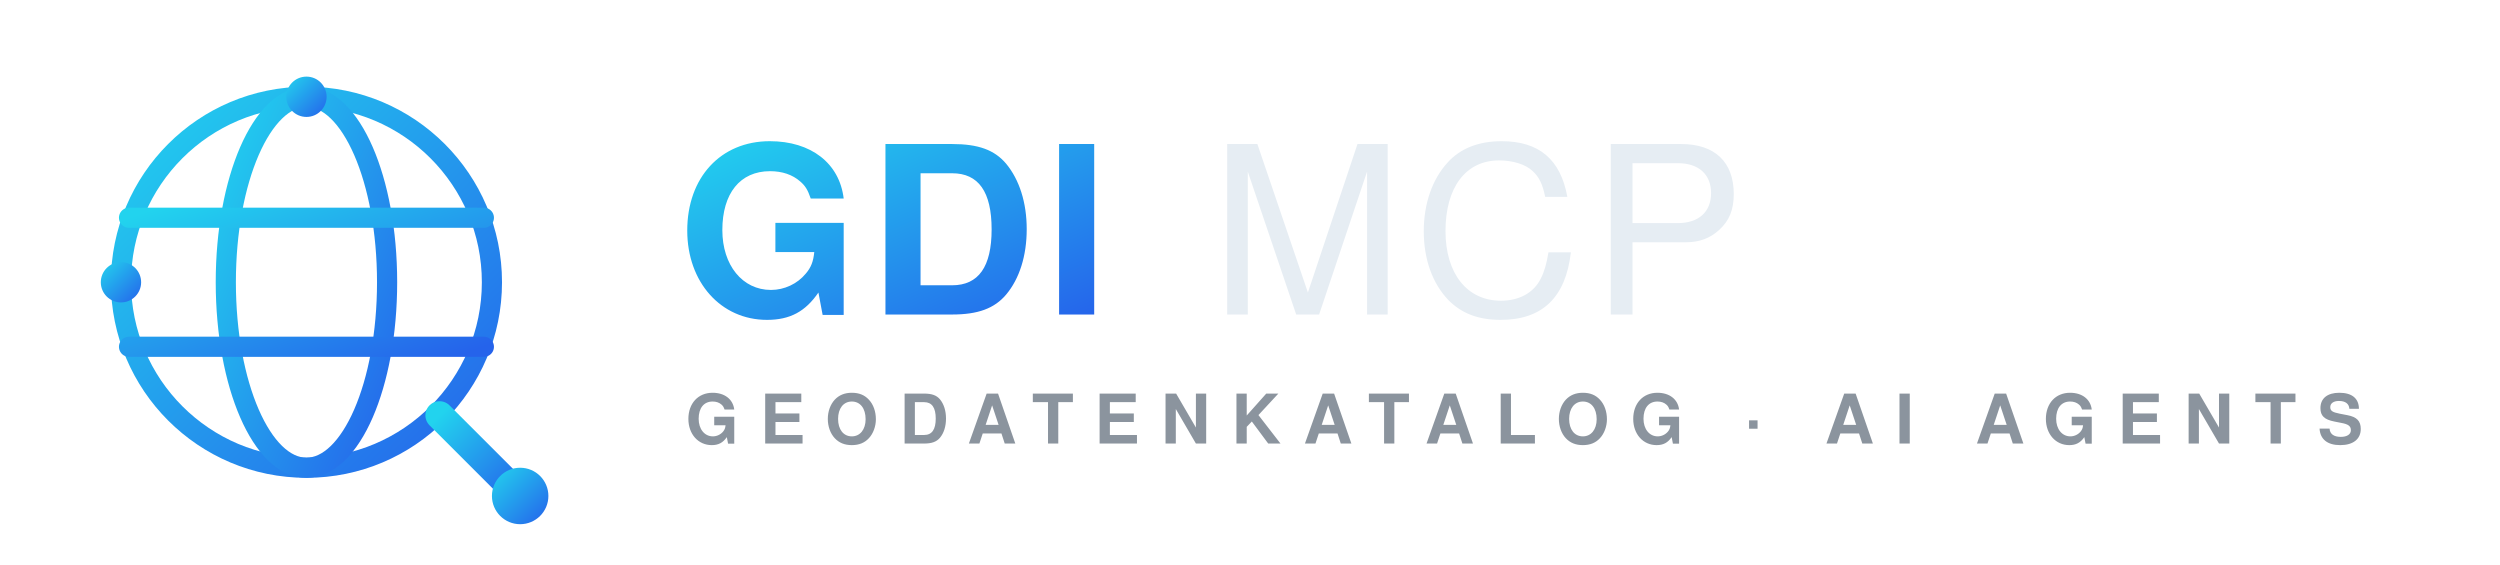
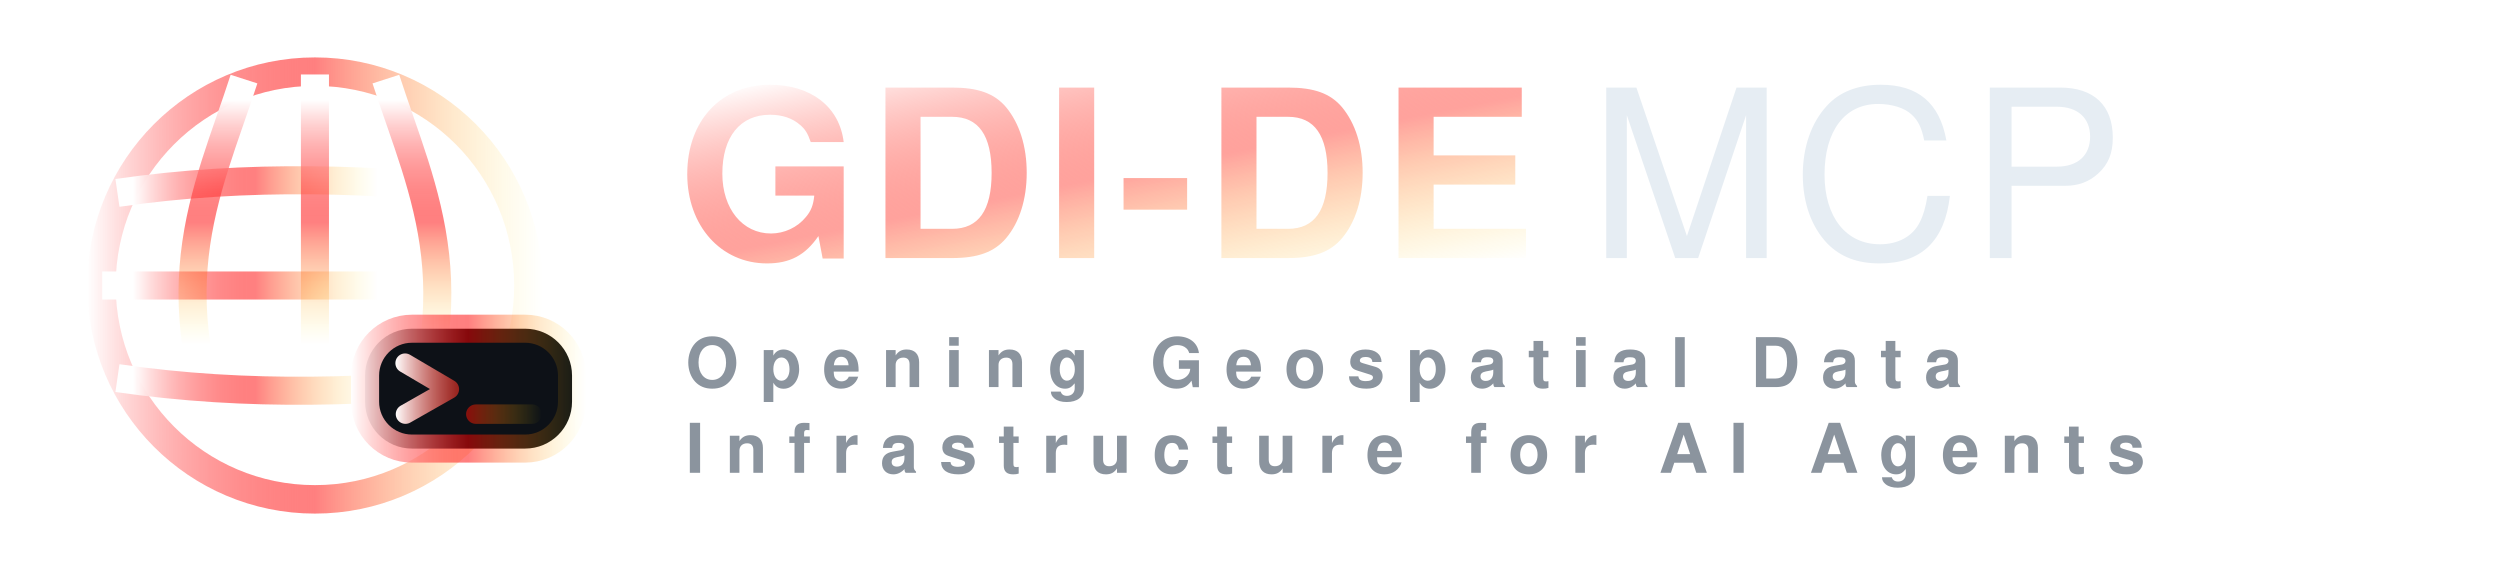
- <svg xmlns="http://www.w3.org/2000/svg" width="620" height="140" viewBox="0 0 620 140" role="img" aria-label="GDI Catalogue MCP">
-   <defs>
+ <svg xmlns="http://www.w3.org/2000/svg" xmlns:xlink="http://www.w3.org/1999/xlink" width="620" height="140" viewBox="0 0 620 140" role="img" aria-label="GDI Catalogue MCP" version="1.1" id="svg7">
+   <defs id="defs2">
+     <linearGradient id="linearGradient31">
+       <stop style="stop-color:#ffffff;stop-opacity:1;" offset="0" id="stop32" />
+       <stop style="stop-color:#ff0f00;stop-opacity:0.5;" offset="0.5" id="stop34" />
+       <stop style="stop-color:#fff500;stop-opacity:0;" offset="1" id="stop33" />
+     </linearGradient>
+     <linearGradient id="linearGradient28">
+       <stop style="stop-color:#ffffff;stop-opacity:1;" offset="0" id="stop29" />
+       <stop style="stop-color:#ff0000;stop-opacity:0.5;" offset="0.5" id="stop31" />
+       <stop style="stop-color:#ffe900;stop-opacity:0;" offset="1" id="stop30" />
+     </linearGradient>
+     <linearGradient id="linearGradient26">
+       <stop style="stop-color:#ffffff;stop-opacity:1;" offset="0" id="stop26" />
+       <stop style="stop-color:#ff0000;stop-opacity:0.5;" offset="0.5" id="stop28" />
+       <stop style="stop-color:#ffe900;stop-opacity:0;" offset="1" id="stop27" />
+     </linearGradient>
    <linearGradient id="g" x1="0" y1="0" x2="1" y2="1">
-       <stop offset="0" stop-color="#22D3EE" />
-       <stop offset="1" stop-color="#2563EB" />
+       <stop offset="0" stop-color="#22D3EE" id="stop1" style="stop-color:#ffffff;stop-opacity:1;" />
+       <stop offset="0.5" stop-color="#22D3EE" id="stop37" style="stop-color:#ff453a;stop-opacity:0.5;" />
+       <stop offset="1" stop-color="#2563EB" id="stop2" style="stop-color:#ffd800;stop-opacity:0;" />
    </linearGradient>
+     <linearGradient xlink:href="#g" id="linearGradient10" x1="75.639" y1="84.474" x2="168.138" y2="176.973" gradientTransform="matrix(2.252524,0,0,0.4439464,0,-14)" gradientUnits="userSpaceOnUse" />
+     <linearGradient xlink:href="#linearGradient26" id="linearGradient27" x1="21.63" y1="70.805" x2="134.58" y2="70.805" gradientUnits="userSpaceOnUse" />
+     <linearGradient xlink:href="#linearGradient28" id="linearGradient30" x1="87.06" y1="96.384" x2="145.344" y2="96.384" gradientUnits="userSpaceOnUse" />
+     <linearGradient xlink:href="#linearGradient31" id="linearGradient33" x1="90.533" y1="105.295" x2="158.347" y2="105.295" gradientUnits="userSpaceOnUse" />
  </defs>
-   <g transform="translate(20 14)" fill="none" stroke="url(#g)" stroke-width="5" stroke-linecap="round">
-     <circle cx="56" cy="56" r="46" />
-     <ellipse cx="56" cy="56" rx="20" ry="46" />
-     <path d="M12 40h88M12 72h88" />
-     <path d="M89 89l20 20" stroke-width="7" />
-     <circle cx="109" cy="109" r="7" fill="url(#g)" stroke="none" />
-     <circle cx="56" cy="10" r="5" fill="url(#g)" stroke="none" />
-     <circle cx="10" cy="56" r="5" fill="url(#g)" stroke="none" />
+   <g font-family="'Segoe UI','Helvetica Neue',Helvetica,Arial,sans-serif" id="g7">
+     <text x="168" y="64" font-size="58px" font-weight="800" letter-spacing="2" fill="url(#g)" id="text5" style="fill:url(#linearGradient10)">GDI-DE</text>
+     <text x="394" y="64" font-size="58px" font-weight="300" letter-spacing="2" fill="#E6EDF3" id="text6">MCP</text>
+     <text x="170" y="96" font-size="17px" font-weight="600" letter-spacing="5.2" fill="#8B949E" id="text7">
+       <tspan id="tspan8" x="170" y="96">Opening Geospatial Data</tspan>
+       <tspan x="170" y="117.25" id="tspan10">Infrastructure for AI Agents</tspan>
+     </text>
  </g>
-   <g font-family="'Segoe UI','Helvetica Neue',Helvetica,Arial,sans-serif">
-     <text x="168" y="78" font-size="58" font-weight="800" letter-spacing="2" fill="url(#g)">GDI</text>
-     <text x="300" y="78" font-size="58" font-weight="300" letter-spacing="2" fill="#E6EDF3">MCP</text>
-     <text x="170" y="110" font-size="17" font-weight="600" letter-spacing="5.2" fill="#8B949E">GEODATENKATALOG · AI AGENTS</text>
+   <g id="g26" style="stroke:url(#linearGradient27)">
+     <ellipse style="fill:none;fill-opacity:1;stroke:url(#linearGradient27);stroke-width:7.062;stroke-linejoin:bevel;stroke-dasharray:none;stroke-opacity:1" id="path1" ry="53.036" rx="52.944" cy="70.805" cx="78.105" />
+     <g id="g3" transform="matrix(0.5352281,0,0,0.5352281,21.46009,13.86832)" style="stroke:url(#linearGradient27);stroke-opacity:1">
+       <path style="fill:none;stroke:url(#linearGradient27);stroke-width:13;stroke-linejoin:bevel;stroke-dasharray:none;stroke-opacity:1" d="M 7.244,106.378 H 202.829" id="path2" />
+       <path style="fill:none;stroke:url(#linearGradient27);stroke-width:13;stroke-linejoin:bevel;stroke-dasharray:none;stroke-opacity:1" d="m 14.319,63.47 c 60.484,-8.82 119.687,-6.76 178.338,0 l -0.385,0.667" id="path3" />
+       <path style="fill:none;stroke:url(#linearGradient27);stroke-width:13;stroke-linejoin:bevel;stroke-dasharray:none;stroke-opacity:1" d="m 14.319,149.285 c 60.484,8.82 119.687,6.76 178.338,0 l -0.385,-0.667" id="path3-7" />
+     </g>
+     <g id="g3-6" transform="matrix(0,0.5352281,-0.5352281,0,135.0415,13.29972)" style="display:inline;stroke:url(#linearGradient27);stroke-linecap:butt;stroke-opacity:1">
+       <g id="g4" transform="translate(0,-0.2500533)" style="stroke:url(#linearGradient27);stroke-linecap:butt;stroke-opacity:1">
+         <path style="fill:none;stroke:url(#linearGradient27);stroke-width:13;stroke-linecap:butt;stroke-linejoin:bevel;stroke-dasharray:none;stroke-opacity:1" d="M 9.648,106.628 H 205.233" id="path2-4" />
+         <path style="fill:none;stroke:url(#linearGradient27);stroke-width:13;stroke-linecap:butt;stroke-linejoin:bevel;stroke-dasharray:none;stroke-opacity:1" d="m 11.804,139.498 c 53.174,17.155 101.02,43.738 190.411,0" id="path4" />
+         <path style="fill:none;stroke:url(#linearGradient27);stroke-width:13;stroke-linecap:butt;stroke-linejoin:bevel;stroke-dasharray:none;stroke-opacity:1" d="m 11.804,73.758 c 53.174,-17.155 101.02,-43.738 190.411,0" id="path4-4" />
+       </g>
+     </g>
+   </g>
+   <g id="g34">
+     <rect style="fill:#0d1117;fill-opacity:1;stroke:url(#linearGradient30);stroke-width:6.958;stroke-linejoin:round;stroke-dasharray:none;stroke-opacity:1" id="rect4" width="51.326" height="29.725" x="90.539" y="81.521" ry="11.631" />
+     <g id="g10" transform="matrix(0.5352281,0,0,0.5352281,49.59865,40.02657)" style="stroke:url(#linearGradient33);stroke-opacity:1">
+       <path style="fill:none;fill-opacity:1;stroke:url(#linearGradient33);stroke-width:9;stroke-linecap:round;stroke-linejoin:round;stroke-dasharray:none;stroke-opacity:1" d="M 95.206,117.11 115.557,105.554 95.033,93.481" id="path9" />
+       <path style="fill:none;fill-opacity:1;stroke:url(#linearGradient33);stroke-width:9;stroke-linecap:round;stroke-linejoin:round;stroke-dasharray:none;stroke-opacity:1" d="m 127.803,117.11 h 26.044" id="path10" />
+     </g>
  </g>
</svg>
